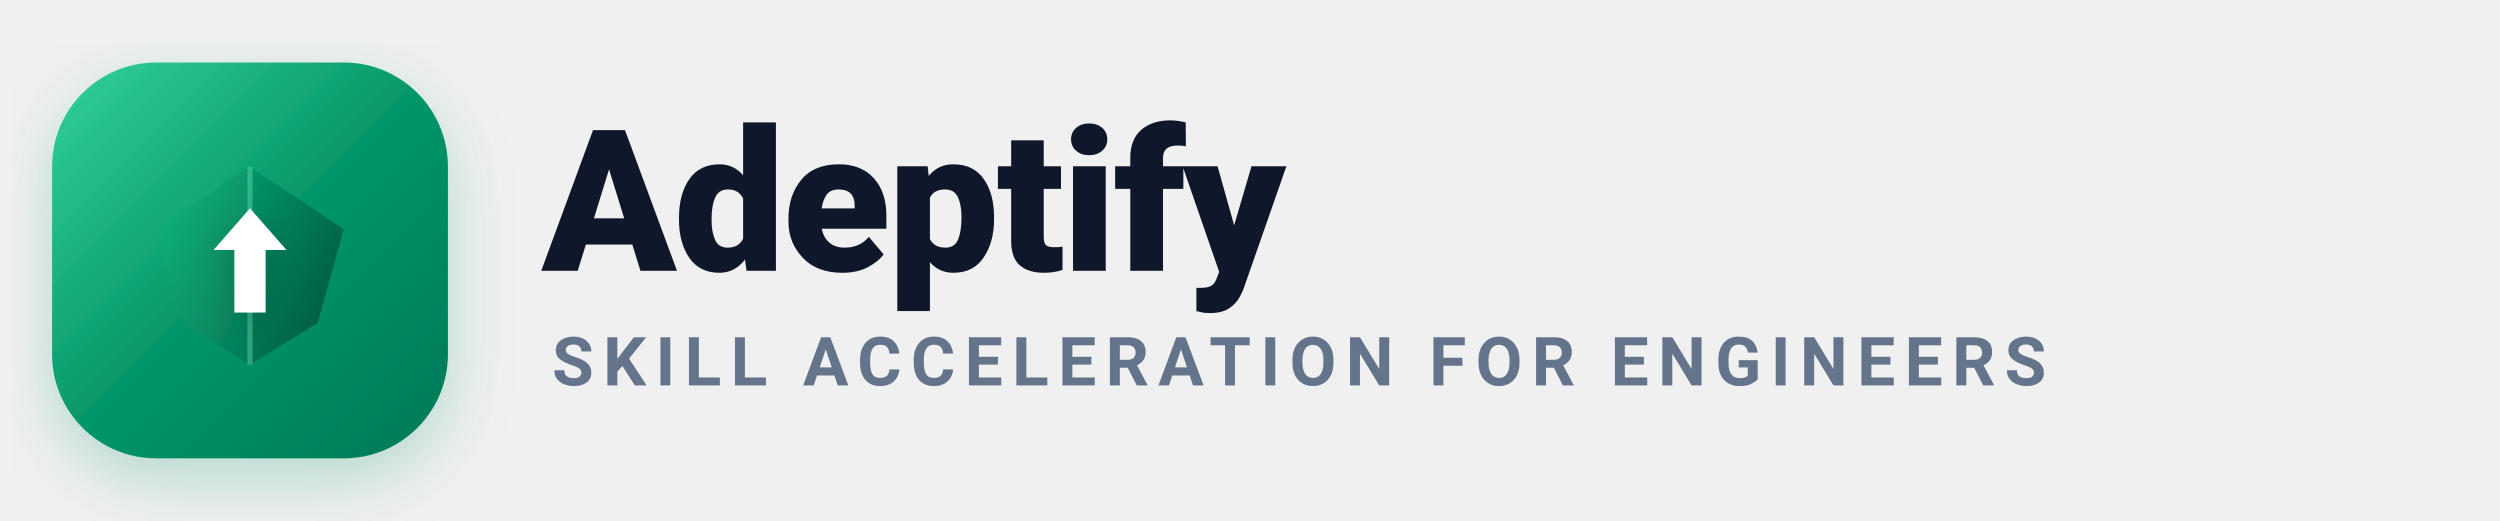
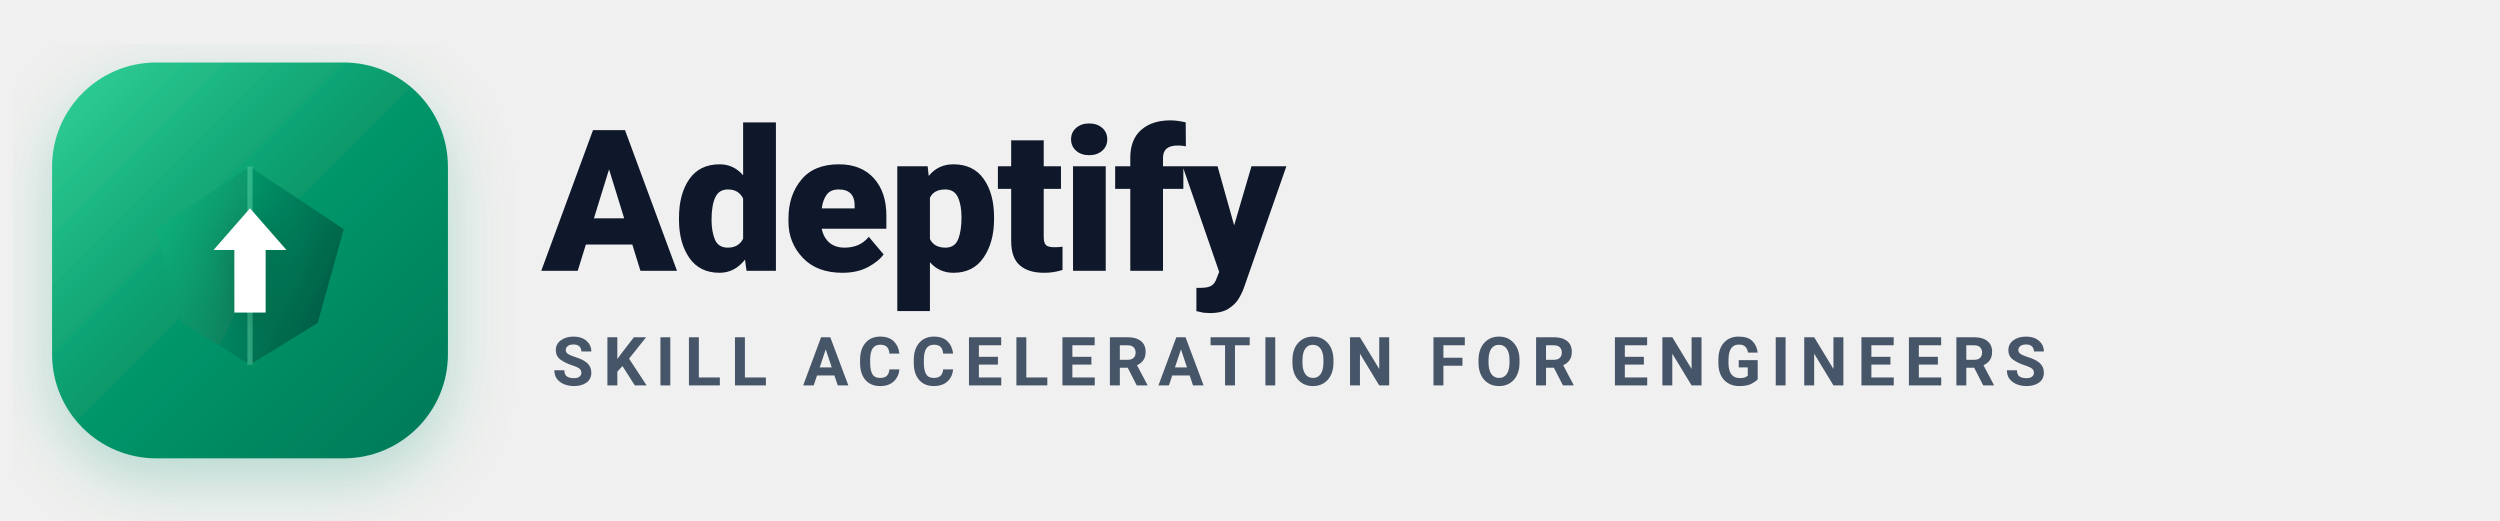
<svg xmlns="http://www.w3.org/2000/svg" viewBox="0 0 480 100" width="100%" height="100">
  <defs>
    <linearGradient id="badgeGrad" x1="0%" y1="0%" x2="100%" y2="100%">
      <stop offset="0%" stop-color="#34d399" />
      <stop offset="50%" stop-color="#059669" />
      <stop offset="100%" stop-color="#047857" />
    </linearGradient>
    <linearGradient id="shieldLeft" x1="0%" y1="0%" x2="100%" y2="100%">
      <stop offset="0%" stop-color="#10b981" />
      <stop offset="100%" stop-color="#047857" />
    </linearGradient>
    <linearGradient id="shieldRight" x1="0%" y1="0%" x2="100%" y2="100%">
      <stop offset="0%" stop-color="#059669" />
      <stop offset="100%" stop-color="#064e3b" />
    </linearGradient>
    <filter id="softGlow" x="-10%" y="-10%" width="130%" height="130%">
      <feDropShadow dx="0" dy="4" stdDeviation="6" flood-color="#059669" flood-opacity="0.25" />
    </filter>
+     <style>
+       .brand-title {
+         fill: #0f172a;
+       }
+       .brand-tagline {
+         fill: #475569;
+       }
+       @media (prefers-color-scheme: dark) {
+         .brand-title {
+           fill: #ffffff !important;
+         }
+         .brand-tagline {
+           fill: #94a3b8 !important;
+         }
+       }
+     </style>
  </defs>
  <g filter="url(#softGlow)" transform="translate(10, 12)">
    <rect x="0" y="0" width="76" height="76" rx="20" fill="url(#badgeGrad)" />
    <g transform="translate(14, 14)">
      <path d="M24 6 L6 18 L11 36 L24 44 Z" fill="url(#shieldLeft)" />
      <path d="M24 6 L42 18 L37 36 L24 44 Z" fill="url(#shieldRight)" />
      <path d="M24 6 L24 44" stroke="#6ee7b7" stroke-width="1" stroke-opacity="0.4" />
      <path d="M24 14 L17 22 H21 V34 H27 V22 H31 Z" fill="#ffffff" filter="drop-shadow(0 2px 3px rgba(0,0,0,0.15))" />
    </g>
  </g>
-   <text x="104" y="52" font-family="system-ui, -apple-system, 'Segoe UI', Roboto, sans-serif" font-size="38" font-weight="800" fill="#0f172a" letter-spacing="-0.5px">Adeptify</text>
-   <text x="106" y="74" font-family="system-ui, -apple-system, 'Segoe UI', Roboto, sans-serif" font-size="13" font-weight="600" fill="#64748b" letter-spacing="1.8px">SKILL ACCELERATION FOR ENGINEERS</text>
+   <text class="brand-title" x="104" y="52" font-family="system-ui, -apple-system, 'Segoe UI', Roboto, sans-serif" font-size="38" font-weight="800" fill="#0f172a" letter-spacing="-0.5px">Adeptify</text>
+   <text class="brand-tagline" x="106" y="74" font-family="system-ui, -apple-system, 'Segoe UI', Roboto, sans-serif" font-size="13" font-weight="600" fill="#475569" letter-spacing="1.8px">SKILL ACCELERATION FOR ENGINEERS</text>
</svg>
